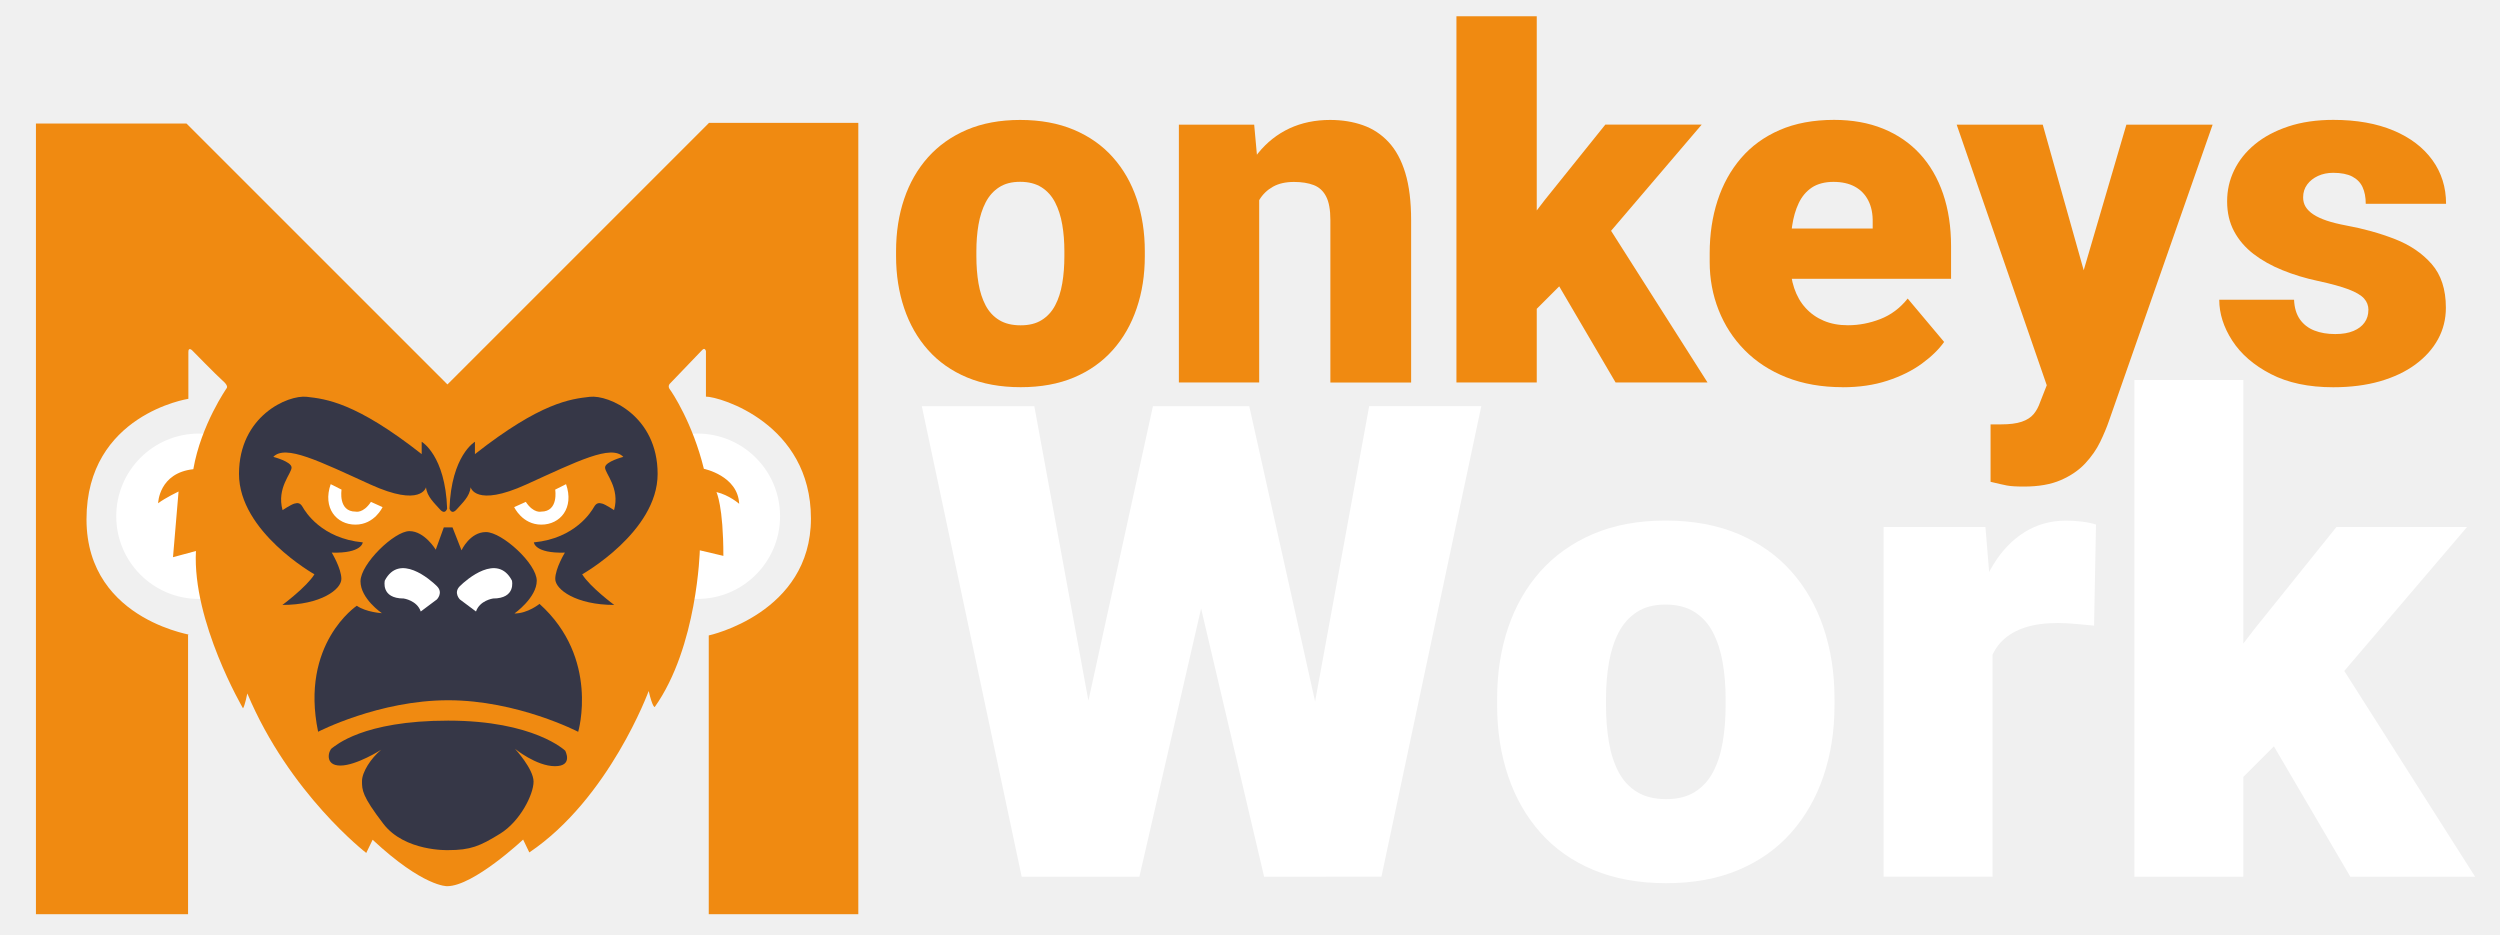
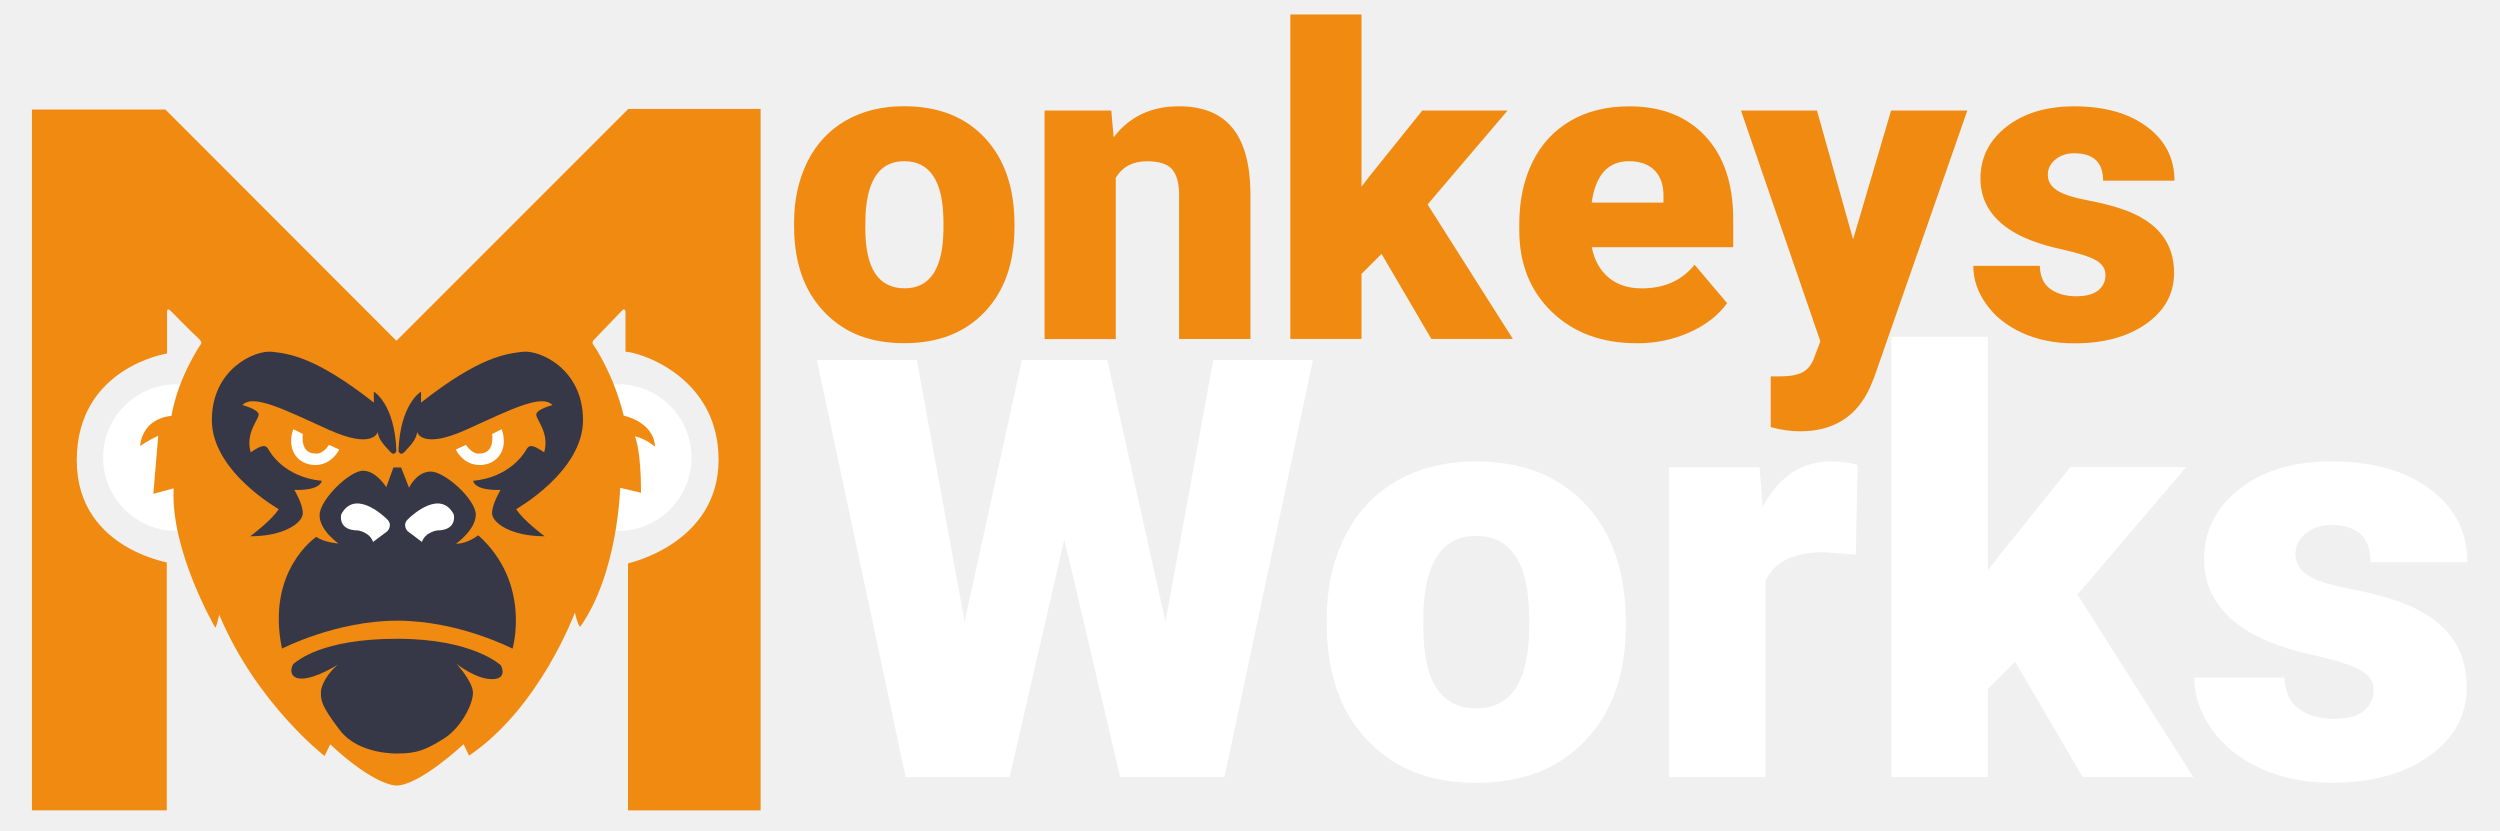
- <svg xmlns="http://www.w3.org/2000/svg" id="Layer_1" version="1.1" viewBox="0 0 400 149.53">
+ <svg xmlns="http://www.w3.org/2000/svg" id="Layer_1" version="1.1" viewBox="0 0 450.2 149.53">
  <defs>
    <style>
      .st0 {
        fill: #363747;
      }

      .st1 {
        fill: #fff;
      }

      .st2 {
        fill: #f08a11;
      }
    </style>
  </defs>
  <g>
-     <circle class="st1" cx="31.83" cy="82.6" r="13.23" />
-     <circle class="st1" cx="111.58" cy="82.6" r="13.23" />
-     <path class="st2" d="M30.95,75.07c-5.55.59-5.65,5.45-5.65,5.45,1.19-.89,3.27-1.88,3.27-1.88l-.89,10.51,3.67-.99c-.59,11.3,7.53,25.17,7.53,25.17.3-.4.69-2.38.69-2.38,6.74,16.06,19.03,25.52,19.03,25.52l1.02-2.11c8.13,7.58,11.92,7.43,11.92,7.43,4.22,0,12.16-7.46,12.16-7.46l.99,2.06c12.79-8.62,19.1-25.83,19.1-25.83.63,2.71.97,2.56.97,2.56,6.84-9.66,7.21-25.07,7.21-25.07l3.77.89c0-7.98-1.11-10.21-1.11-10.21,2.03.47,3.64,1.88,3.64,1.88-.22-4.51-5.65-5.6-5.65-5.6-1.78-7.28-5.08-12.24-5.45-12.72s-.03-.86-.03-.86c0,0,4.77-4.98,5.22-5.44s.59.19.59.19v7.28c2.23,0,16.8,4.31,16.8,19.5s-16.35,18.71-16.35,18.71v44.6h23.93V19.66h-23.89l-41.85,41.85L29.83,19.76H5.75v126.51h24.34v-44.72c2.28.2-16.25-1.68-16.25-18.46s16.3-19.28,16.3-19.28v-7.51c0-.82.59-.26.59-.26,0,0,3.92,4.01,4.94,4.91.7.61.7.95.63,1.11,0,0-4.13,5.88-5.37,13.02Z" />
-     <path class="st0" d="M71.71,136.02s-6.95.25-10.37-4.21-3.42-5.4-3.42-6.84,1.44-3.67,3.07-5.01c0,0-3.96,2.53-6.54,2.53s-1.88-2.43-1.34-2.78,4.84-4.41,18.6-4.41,18.72,4.81,18.72,4.81c0,0,1.34,2.48-1.64,2.48s-6.39-2.78-6.39-2.78c0,0,2.97,3.22,2.97,5.25s-2.13,6.34-5.35,8.33-4.73,2.63-8.31,2.63Z" />
-     <path class="st0" d="M50.88,117.09s9.74-5.05,20.83-5.05,20.8,5.05,20.8,5.05c0,0,3.47-11.79-6.19-20.47,0,0-1.88,1.54-4.01,1.54,0,0,3.57-2.53,3.57-5.25s-5.55-7.78-8.13-7.78-3.91,2.92-3.91,2.92l-1.44-3.67h-1.39l-1.29,3.57s-1.78-2.97-4.21-2.97-7.83,5.25-7.83,8.03,3.42,5.1,3.42,5.1c0,0-2.53-.15-4.01-1.19,0,0-9.12,6.05-6.19,20.17Z" />
-     <path class="st1" d="M67.32,97.84l2.58-1.93s1.07-1.07,0-2.13-6-5.35-8.33-.89c0,0-.69,2.87,3.02,2.87,0,0,2.13.3,2.73,2.08Z" />
-     <path class="st1" d="M76.16,97.84l-2.58-1.93s-1.07-1.07,0-2.13,6-5.35,8.33-.89c0,0,.69,2.87-3.02,2.87,0,0-2.13.3-2.73,2.08Z" />
-     <path class="st0" d="M45.17,96.8s3.88-2.87,5.14-4.91c0,0-12.07-6.79-12.07-16.06s7.83-12.69,10.85-12.34,7.78.84,18.38,9.17v-1.98s3.78,2.18,4.07,10.7c0,0-.3,1.09-1.17.1s-2.06-2.03-2.21-3.52c0,0-.74,3.27-8.92-.45-8.18-3.72-13.58-6.44-15.51-4.41,0,0,2.87.74,2.92,1.68s-2.43,3.27-1.44,6.84c0,0,1.34-.89,1.88-1.04s.94-.15,1.34.55,2.97,5.01,9.61,5.65c0,0-.1,1.78-4.96,1.64,0,0,1.54,2.53,1.54,4.21s-3.32,4.16-9.46,4.16Z" />
-     <path class="st0" d="M98.29,96.8s-3.88-2.87-5.14-4.91c0,0,12.07-6.79,12.07-16.06,0-9.27-7.83-12.69-10.85-12.34s-7.78.84-18.38,9.17v-1.98s-3.78,2.18-4.07,10.7c0,0,.3,1.09,1.17.1s2.06-2.03,2.21-3.52c0,0,.74,3.27,8.92-.45,8.18-3.72,13.58-6.44,15.51-4.41,0,0-2.87.74-2.92,1.68s2.43,3.27,1.44,6.84c0,0-1.34-.89-1.88-1.04s-.94-.15-1.34.55-2.97,5.01-9.61,5.65c0,0,.1,1.78,4.96,1.64,0,0-1.54,2.53-1.54,4.21s3.32,4.16,9.46,4.16Z" />
-     <path class="st1" d="M52.92,77.47l1.73.87s-.59,3.52,2.25,3.52c0,0,1.21.32,2.45-1.56l1.86.84s-1.29,2.8-4.34,2.8-5.28-2.68-3.96-6.47Z" />
-     <path class="st1" d="M90.56,77.47l-1.73.87s.59,3.52-2.25,3.52c0,0-1.21.32-2.45-1.56l-1.86.84s1.29,2.8,4.34,2.8,5.28-2.68,3.96-6.47Z" />
+     <circle class="st1" cx="31.77" cy="82.4" r="13.2" />
+     <circle class="st1" cx="111.32" cy="82.4" r="13.2" />
+     <path class="st2" d="M30.88,74.89c-5.54.59-5.64,5.44-5.64,5.44,1.19-.89,3.26-1.88,3.26-1.88l-.89,10.48,3.66-.99c-.59,11.27,7.51,25.11,7.51,25.11.3-.4.69-2.37.69-2.37,6.72,16.02,18.98,25.46,18.98,25.46l1.01-2.1c8.11,7.56,11.89,7.42,11.89,7.42,4.21,0,12.13-7.44,12.13-7.44l.99,2.05c12.75-8.6,19.06-25.77,19.06-25.77.63,2.71.96,2.56.96,2.56,6.82-9.64,7.19-25.01,7.19-25.01l3.76.89c0-7.96-1.11-10.18-1.11-10.18,2.03.47,3.63,1.88,3.63,1.88-.22-4.5-5.64-5.59-5.64-5.59-1.78-7.27-5.07-12.21-5.44-12.69s-.03-.86-.03-.86c0,0,4.76-4.97,5.21-5.42s.58.19.58.19v7.27c2.22,0,16.76,4.3,16.76,19.45s-16.31,18.66-16.31,18.66v44.49h23.88V19.62h-23.83l-41.75,41.75L29.78,19.72H5.75v126.21h24.28v-44.61c2.27.2-16.21-1.68-16.21-18.42s16.26-19.24,16.26-19.24v-7.49c0-.82.59-.26.59-.26,0,0,3.91,4,4.93,4.89.7.61.7.95.63,1.1,0,0-4.12,5.87-5.35,12.98Z" />
+     <path class="st0" d="M71.55,135.69s-6.94.25-10.35-4.2-3.41-5.39-3.41-6.82,1.43-3.66,3.06-4.99c0,0-3.95,2.52-6.53,2.52s-1.88-2.42-1.33-2.77,4.83-4.4,18.55-4.4,18.67,4.8,18.67,4.8c0,0,1.33,2.47-1.63,2.47s-6.38-2.77-6.38-2.77c0,0,2.97,3.21,2.97,5.24s-2.13,6.33-5.34,8.3-4.71,2.62-8.29,2.62Z" />
+     <path class="st0" d="M50.77,116.81s9.72-5.04,20.78-5.04,20.75,5.04,20.75,5.04c0,0,3.46-11.77-6.18-20.42,0,0-1.88,1.53-4,1.53,0,0,3.56-2.52,3.56-5.24s-5.54-7.76-8.11-7.76-3.91,2.92-3.91,2.92l-1.43-3.66h-1.38l-1.29,3.56s-1.78-2.97-4.2-2.97-7.81,5.24-7.81,8.01,3.41,5.09,3.41,5.09c0,0-2.52-.15-4-1.19,0,0-9.1,6.03-6.18,20.12Z" />
+     <path class="st1" d="M67.17,97.6l2.57-1.93s1.06-1.06,0-2.13-5.98-5.34-8.3-.89c0,0-.69,2.87,3.02,2.87,0,0,2.13.3,2.72,2.08Z" />
+     <path class="st1" d="M75.99,97.6l-2.57-1.93s-1.06-1.06,0-2.13,5.98-5.34,8.3-.89c0,0,.69,2.87-3.02,2.87,0,0-2.13.3-2.72,2.08Z" />
+     <path class="st0" d="M45.07,96.57s3.87-2.87,5.12-4.89c0,0-12.04-6.77-12.04-16.02s7.81-12.66,10.83-12.31,7.76.84,18.34,9.15v-1.98s3.77,2.18,4.06,10.68c0,0-.3,1.09-1.16.1s-2.05-2.03-2.2-3.51c0,0-.74,3.26-8.9-.44-8.16-3.71-13.55-6.43-15.47-4.4,0,0,2.87.74,2.92,1.68s-2.42,3.26-1.43,6.82c0,0,1.33-.89,1.88-1.04s.94-.15,1.33.54,2.97,4.99,9.59,5.64c0,0-.1,1.78-4.94,1.63,0,0,1.53,2.52,1.53,4.2s-3.31,4.15-9.44,4.15Z" />
+     <path class="st0" d="M98.07,96.57s-3.87-2.87-5.12-4.89c0,0,12.04-6.77,12.04-16.02s-7.81-12.66-10.83-12.31-7.76.84-18.34,9.15v-1.98s-3.77,2.18-4.06,10.68c0,0,.3,1.09,1.16.1s2.05-2.03,2.2-3.51c0,0,.74,3.26,8.9-.44,8.16-3.71,13.55-6.43,15.47-4.4,0,0-2.87.74-2.92,1.68s2.42,3.26,1.43,6.82c0,0-1.33-.89-1.88-1.04s-.94-.15-1.33.54-2.97,4.99-9.59,5.64c0,0,.1,1.78,4.94,1.63,0,0-1.53,2.52-1.53,4.2s3.31,4.15,9.44,4.15Z" />
+     <path class="st1" d="M52.81,77.29l1.73.87s-.59,3.51,2.25,3.51c0,0,1.21.32,2.45-1.56l1.85.84s-1.29,2.79-4.33,2.79-5.26-2.67-3.95-6.45Z" />
+     <path class="st1" d="M90.35,77.29l-1.73.87s.59,3.51-2.25,3.51c0,0-1.21.32-2.45-1.56l-1.85.84s1.29,2.79,4.33,2.79c3.04,0,5.26-2.67,3.95-6.45Z" />
  </g>
  <g>
-     <path class="st1" d="M165.49,64.99l12.67,68.98-3.26,6.31h-11.43l-15.98-75.29h17.99ZM169.47,133.45l15-68.46h8.95l4.86,5.84-15.98,69.45h-9.88l-2.95-6.83ZM199.88,64.99l15.36,68.88-3.1,6.41h-9.88l-16.34-69.55,5.07-5.74h8.89ZM206.5,133.6l12.57-68.62h17.94l-15.98,75.29h-11.38l-3.15-6.67Z" />
-     <path class="st1" d="M239.54,112.87v-1.09c0-4.1.59-7.89,1.76-11.35,1.17-3.46,2.9-6.47,5.17-9.02,2.28-2.55,5.08-4.54,8.43-5.97,3.34-1.43,7.2-2.15,11.58-2.15s8.3.72,11.66,2.15c3.36,1.43,6.18,3.42,8.45,5.97,2.28,2.55,4,5.56,5.17,9.02,1.17,3.46,1.76,7.25,1.76,11.35v1.09c0,4.07-.59,7.83-1.76,11.3-1.17,3.46-2.9,6.48-5.17,9.05-2.28,2.57-5.09,4.56-8.43,5.97-3.34,1.41-7.21,2.12-11.58,2.12s-8.26-.71-11.63-2.12c-3.38-1.41-6.2-3.4-8.48-5.97-2.28-2.57-4-5.58-5.17-9.05-1.17-3.46-1.76-7.23-1.76-11.3ZM256.96,111.78v1.09c0,2.1.16,4.07.47,5.89.31,1.83.83,3.42,1.55,4.78.72,1.36,1.71,2.42,2.95,3.18,1.24.76,2.79,1.14,4.65,1.14s3.35-.38,4.58-1.14c1.22-.76,2.2-1.82,2.92-3.18.72-1.36,1.24-2.96,1.55-4.78.31-1.83.47-3.79.47-5.89v-1.09c0-2.03-.16-3.96-.47-5.77-.31-1.81-.83-3.41-1.55-4.81s-1.71-2.49-2.95-3.28c-1.24-.79-2.79-1.19-4.65-1.19s-3.35.4-4.58,1.19c-1.22.79-2.2,1.89-2.92,3.28s-1.24,3-1.55,4.81c-.31,1.81-.47,3.73-.47,5.77Z" />
-     <path class="st1" d="M318.81,98.18v42.09h-17.43v-55.95h16.29l1.14,13.86ZM335.36,83.91l-.31,16.19c-.69-.07-1.62-.16-2.79-.26-1.17-.1-2.15-.16-2.95-.16-2.03,0-3.78.23-5.25.7-1.47.47-2.67,1.16-3.62,2.07-.95.91-1.64,2.06-2.07,3.44-.43,1.38-.63,2.98-.59,4.81l-3.15-2.07c0-3.76.37-7.18,1.11-10.26.74-3.08,1.8-5.76,3.18-8.01,1.38-2.26,3.05-4,5.02-5.22,1.96-1.22,4.17-1.84,6.62-1.84.86,0,1.71.05,2.56.16.84.1,1.59.26,2.25.47Z" />
-     <path class="st1" d="M358.93,60.8v79.48h-17.43V60.8h17.43ZM394.72,84.33l-24.3,28.49-12.72,12.72-7.6-11.07,10.6-13.81,13.13-16.34h20.89ZM376.05,140.27l-14.94-25.49,12.88-9.15,22.03,34.65h-19.96Z" />
+     <path class="st1" d="M209.88,111.93l8.61-47.1h17.95l-15.94,75.11h-18.78l-10.06-42.81-9.85,42.81h-18.72l-15.99-75.11h18l8.61,47.1,10.32-47.1h15.37l10.47,47.1Z" />
+     <path class="st1" d="M238.92,111.52c0-5.57,1.08-10.53,3.25-14.88,2.17-4.35,5.28-7.69,9.34-10.03,4.06-2.34,8.82-3.51,14.29-3.51,8.36,0,14.94,2.59,19.76,7.76,4.81,5.18,7.22,12.22,7.22,21.12v.62c0,8.7-2.42,15.6-7.25,20.71-4.83,5.11-11.37,7.66-19.63,7.66s-14.32-2.38-19.14-7.14c-4.82-4.76-7.41-11.22-7.79-19.37l-.05-2.94ZM256.3,112.6c0,5.16.81,8.94,2.42,11.35,1.62,2.41,4.01,3.61,7.17,3.61,6.19,0,9.35-4.76,9.49-14.29v-1.75c0-10.01-3.2-15.01-9.59-15.01-5.81,0-8.96,4.32-9.44,12.95l-.05,3.15Z" />
+     <path class="st1" d="M334.19,99.86l-5.73-.41c-5.47,0-8.98,1.72-10.52,5.16v35.33h-17.38v-55.81h16.3l.57,7.17c2.92-5.47,7-8.2,12.23-8.2,1.86,0,3.47.21,4.85.62l-.31,16.15Z" />
+     <path class="st1" d="M362.88,119.15l-4.9,4.9v15.89h-17.38V60.65h17.38v42.09l1.75-2.32,13.1-16.3h20.84l-19.55,22.95,20.84,32.86h-19.91l-12.17-20.79Z" />
+     <path class="st1" d="M427.46,124.26c0-1.48-.77-2.66-2.32-3.56-1.55-.89-4.49-1.82-8.82-2.79-4.33-.96-7.91-2.23-10.73-3.79-2.82-1.56-4.97-3.46-6.45-5.7-1.48-2.24-2.22-4.8-2.22-7.69,0-5.12,2.11-9.34,6.34-12.66,4.23-3.32,9.77-4.98,16.61-4.98,7.36,0,13.27,1.67,17.74,5,4.47,3.34,6.71,7.72,6.71,13.15h-17.44c0-4.47-2.36-6.71-7.07-6.71-1.82,0-3.35.51-4.59,1.52-1.24,1.01-1.86,2.28-1.86,3.79s.76,2.8,2.27,3.77c1.51.96,3.93,1.75,7.25,2.37,3.32.62,6.23,1.36,8.74,2.22,8.39,2.89,12.59,8.06,12.59,15.53,0,5.09-2.26,9.23-6.78,12.43-4.52,3.2-10.38,4.8-17.56,4.8-4.78,0-9.04-.86-12.79-2.58-3.75-1.72-6.67-4.06-8.77-7.02-2.1-2.96-3.15-6.07-3.15-9.34h16.25c.07,2.58.93,4.46,2.58,5.65,1.65,1.19,3.77,1.78,6.34,1.78,2.37,0,4.15-.48,5.34-1.44,1.19-.96,1.78-2.22,1.78-3.77Z" />
  </g>
  <g>
-     <path class="st2" d="M143.37,40.99v-.8c0-3.02.43-5.81,1.3-8.37.86-2.55,2.13-4.77,3.81-6.65,1.68-1.88,3.75-3.35,6.21-4.4,2.46-1.05,5.31-1.58,8.54-1.58s6.12.53,8.6,1.58c2.48,1.05,4.56,2.52,6.23,4.4,1.68,1.88,2.95,4.1,3.81,6.65.86,2.55,1.3,5.34,1.3,8.37v.8c0,3-.43,5.78-1.3,8.33-.86,2.55-2.13,4.78-3.81,6.67-1.68,1.89-3.75,3.36-6.21,4.4-2.47,1.04-5.31,1.56-8.54,1.56s-6.09-.52-8.58-1.56c-2.49-1.04-4.57-2.51-6.25-4.4-1.68-1.89-2.95-4.12-3.81-6.67-.86-2.55-1.3-5.33-1.3-8.33ZM156.22,40.19v.8c0,1.55.11,3,.34,4.35.23,1.35.61,2.52,1.14,3.53.53,1,1.26,1.79,2.17,2.34.91.56,2.06.84,3.43.84s2.47-.28,3.37-.84c.9-.56,1.62-1.34,2.15-2.34.53-1,.91-2.18,1.14-3.53.23-1.35.34-2.8.34-4.35v-.8c0-1.5-.11-2.92-.34-4.25-.23-1.33-.61-2.52-1.14-3.55-.53-1.03-1.26-1.84-2.17-2.42-.91-.58-2.06-.88-3.43-.88s-2.47.29-3.37.88c-.9.58-1.62,1.39-2.15,2.42-.53,1.03-.91,2.21-1.14,3.55-.23,1.33-.34,2.75-.34,4.25Z" />
-     <path class="st2" d="M201.47,28.75v32.44h-12.85V19.95h12.05l.8,8.81ZM199.94,39.16l-3.01.08c0-3.15.38-5.97,1.14-8.44s1.84-4.58,3.24-6.31c1.4-1.73,3.07-3.04,5.01-3.95,1.94-.9,4.11-1.35,6.5-1.35,1.91,0,3.65.28,5.24.84,1.59.56,2.96,1.46,4.12,2.71,1.16,1.25,2.05,2.89,2.67,4.94.62,2.05.93,4.57.93,7.57v25.96h-12.92v-26c0-1.65-.23-2.92-.69-3.79-.46-.88-1.12-1.48-1.98-1.81-.86-.33-1.92-.5-3.16-.5-1.32,0-2.44.25-3.35.76-.91.51-1.65,1.21-2.19,2.12-.55.9-.94,1.96-1.18,3.18-.24,1.22-.36,2.55-.36,4Z" />
-     <path class="st2" d="M245.88,2.6v58.59h-12.85V2.6h12.85ZM272.26,19.95l-17.92,21-9.38,9.38-5.6-8.16,7.81-10.18,9.68-12.05h15.4ZM258.49,61.19l-11.02-18.79,9.49-6.75,16.24,25.54h-14.71Z" />
-     <path class="st2" d="M294.82,61.95c-3.35,0-6.35-.53-9-1.58-2.64-1.05-4.87-2.51-6.69-4.36-1.82-1.85-3.2-3.99-4.15-6.4-.95-2.41-1.43-4.97-1.43-7.66v-1.45c0-3.02.42-5.83,1.26-8.41.84-2.58,2.08-4.83,3.74-6.77,1.65-1.93,3.72-3.44,6.21-4.52,2.49-1.08,5.39-1.62,8.69-1.62,2.92,0,5.54.47,7.85,1.41,2.31.94,4.28,2.29,5.89,4.04,1.61,1.75,2.85,3.88,3.7,6.37.85,2.49,1.28,5.29,1.28,8.39v5.22h-33.7v-8.04h21.16v-.99c.03-1.37-.21-2.54-.71-3.51-.5-.97-1.21-1.7-2.15-2.21-.94-.51-2.08-.76-3.43-.76s-2.55.31-3.45.91c-.9.61-1.6,1.44-2.1,2.5-.5,1.05-.85,2.27-1.05,3.64-.2,1.37-.3,2.82-.3,4.35v1.45c0,1.52.21,2.91.63,4.15.42,1.25,1.03,2.31,1.83,3.18.8.88,1.77,1.56,2.9,2.04,1.13.48,2.42.72,3.87.72,1.75,0,3.48-.33,5.18-.99,1.7-.66,3.16-1.75,4.38-3.28l5.83,6.94c-.84,1.19-2.03,2.35-3.56,3.47-1.54,1.12-3.37,2.03-5.51,2.73s-4.52,1.05-7.17,1.05Z" />
-     <path class="st2" d="M326.84,19.95l8.12,28.86,1.41,13.61h-8.62l-14.68-42.47h13.76ZM329.55,56.35l10.67-36.4h13.8l-16.58,47.38c-.36,1.04-.83,2.17-1.41,3.37-.58,1.21-1.39,2.36-2.4,3.45-1.02,1.09-2.32,1.98-3.91,2.67-1.59.69-3.55,1.03-5.89,1.03-1.25,0-2.15-.06-2.73-.17-.57-.11-1.44-.31-2.61-.59v-9.19h1.68c1.37,0,2.47-.14,3.3-.42.83-.28,1.46-.69,1.91-1.22.44-.53.79-1.18,1.05-1.94l3.13-7.97Z" />
-     <path class="st2" d="M378.95,49.6c0-.71-.24-1.33-.71-1.85-.47-.52-1.29-1-2.46-1.45-1.17-.44-2.81-.9-4.92-1.35-2.01-.43-3.89-1-5.66-1.72-1.77-.71-3.31-1.58-4.63-2.59-1.32-1.02-2.36-2.22-3.11-3.62-.75-1.4-1.12-3-1.12-4.8s.37-3.41,1.12-4.97c.75-1.56,1.85-2.95,3.32-4.16,1.46-1.21,3.25-2.16,5.36-2.86,2.11-.7,4.51-1.05,7.2-1.05,3.71,0,6.91.57,9.61,1.7,2.69,1.13,4.77,2.71,6.23,4.73,1.46,2.02,2.19,4.35,2.19,7h-12.85c0-1.04-.17-1.93-.51-2.67-.34-.74-.9-1.3-1.66-1.7-.76-.39-1.78-.59-3.05-.59-.89,0-1.7.17-2.42.5-.72.33-1.3.79-1.73,1.37-.43.58-.65,1.27-.65,2.06,0,.56.13,1.06.4,1.51.27.44.68.85,1.24,1.22.56.37,1.27.7,2.13.99.86.29,1.91.55,3.13.78,2.77.51,5.36,1.23,7.78,2.17,2.41.94,4.38,2.27,5.89,4,1.51,1.73,2.27,4.05,2.27,6.98,0,1.83-.42,3.51-1.26,5.05-.84,1.54-2.05,2.88-3.62,4.04-1.58,1.16-3.47,2.05-5.68,2.69-2.21.63-4.7.95-7.47.95-3.94,0-7.27-.71-9.99-2.12-2.72-1.41-4.77-3.19-6.16-5.34-1.39-2.15-2.08-4.33-2.08-6.54h11.97c.05,1.27.36,2.31.93,3.13.57.81,1.34,1.41,2.31,1.79.97.38,2.08.57,3.35.57,1.17,0,2.14-.17,2.92-.5.78-.33,1.37-.78,1.77-1.35.41-.57.61-1.24.61-2Z" />
+     <path class="st2" d="M143,40.09c0-4.11.8-7.76,2.4-10.97,1.6-3.21,3.89-5.67,6.88-7.4,2.99-1.72,6.5-2.59,10.53-2.59,6.16,0,11.01,1.91,14.56,5.72,3.55,3.82,5.32,9.01,5.32,15.57v.46c0,6.41-1.78,11.5-5.34,15.27-3.56,3.76-8.39,5.65-14.47,5.65s-10.56-1.76-14.11-5.27c-3.55-3.51-5.46-8.27-5.74-14.28l-.04-2.17ZM155.82,40.89c0,3.8.6,6.59,1.79,8.37,1.19,1.77,2.95,2.66,5.29,2.66,4.56,0,6.9-3.51,7-10.53v-1.29c0-7.38-2.36-11.07-7.07-11.07-4.28,0-6.6,3.18-6.96,9.54l-.04,2.32Z" />
+     <path class="st2" d="M200.12,19.9l.42,4.83c2.84-3.73,6.76-5.59,11.75-5.59,4.28,0,7.48,1.28,9.6,3.84,2.12,2.56,3.21,6.41,3.29,11.56v26.51h-12.85v-25.97c0-2.08-.42-3.61-1.25-4.58-.84-.98-2.36-1.46-4.56-1.46-2.51,0-4.37.99-5.59,2.97v29.05h-12.82V19.9h12.02Z" />
+     <path class="st2" d="M248.79,45.72l-3.61,3.61v11.71h-12.82V2.6h12.82v31.03l1.29-1.71,9.66-12.02h15.36l-14.41,16.92,15.36,24.22h-14.68l-8.97-15.32Z" />
+     <path class="st2" d="M294.77,61.81c-6.31,0-11.42-1.88-15.32-5.65-3.9-3.76-5.86-8.66-5.86-14.7v-1.06c0-4.21.78-7.92,2.34-11.14,1.56-3.22,3.83-5.71,6.83-7.47,2.99-1.76,6.54-2.64,10.65-2.64,5.78,0,10.34,1.79,13.69,5.38,3.35,3.59,5.02,8.59,5.02,15v4.98h-25.48c.46,2.31,1.46,4.12,3,5.44,1.55,1.32,3.55,1.98,6.01,1.98,4.06,0,7.23-1.42,9.51-4.26l5.86,6.92c-1.6,2.21-3.86,3.96-6.79,5.27-2.93,1.31-6.08,1.96-9.45,1.96ZM293.32,29.03c-3.75,0-5.98,2.49-6.69,7.45h12.93v-.99c.05-2.05-.47-3.64-1.56-4.77-1.09-1.13-2.65-1.69-4.68-1.69Z" />
+     <path class="st2" d="M333.71,43.1l6.84-23.2h13.73l-16.77,48.03-.72,1.75c-2.38,5.32-6.59,7.99-12.63,7.99-1.67,0-3.44-.25-5.29-.76v-9.13h1.67c1.8,0,3.18-.26,4.13-.78.95-.52,1.65-1.45,2.11-2.8l1.03-2.74-14.3-41.56h13.69l6.5,23.2Z" />
+     <path class="st2" d="M379.15,49.49c0-1.09-.57-1.96-1.71-2.62-1.14-.66-3.31-1.34-6.5-2.05-3.19-.71-5.83-1.64-7.91-2.79-2.08-1.15-3.66-2.55-4.75-4.2-1.09-1.65-1.64-3.54-1.64-5.67,0-3.78,1.56-6.89,4.68-9.34,3.12-2.45,7.2-3.67,12.24-3.67,5.42,0,9.79,1.23,13.08,3.69,3.3,2.46,4.94,5.69,4.94,9.7h-12.85c0-3.3-1.74-4.94-5.21-4.94-1.34,0-2.47.37-3.38,1.12-.91.75-1.37,1.68-1.37,2.79s.56,2.07,1.67,2.78c1.12.71,2.9,1.29,5.34,1.75,2.45.46,4.59,1,6.45,1.64,6.19,2.13,9.28,5.95,9.28,11.45,0,3.75-1.67,6.81-5,9.16-3.33,2.36-7.65,3.54-12.95,3.54-3.52,0-6.67-.63-9.43-1.9-2.76-1.27-4.92-2.99-6.46-5.17-1.55-2.18-2.32-4.47-2.32-6.88h11.98c.05,1.9.68,3.29,1.9,4.16,1.22.87,2.78,1.31,4.68,1.31,1.75,0,3.06-.35,3.94-1.06.87-.71,1.31-1.64,1.31-2.78Z" />
  </g>
</svg>
